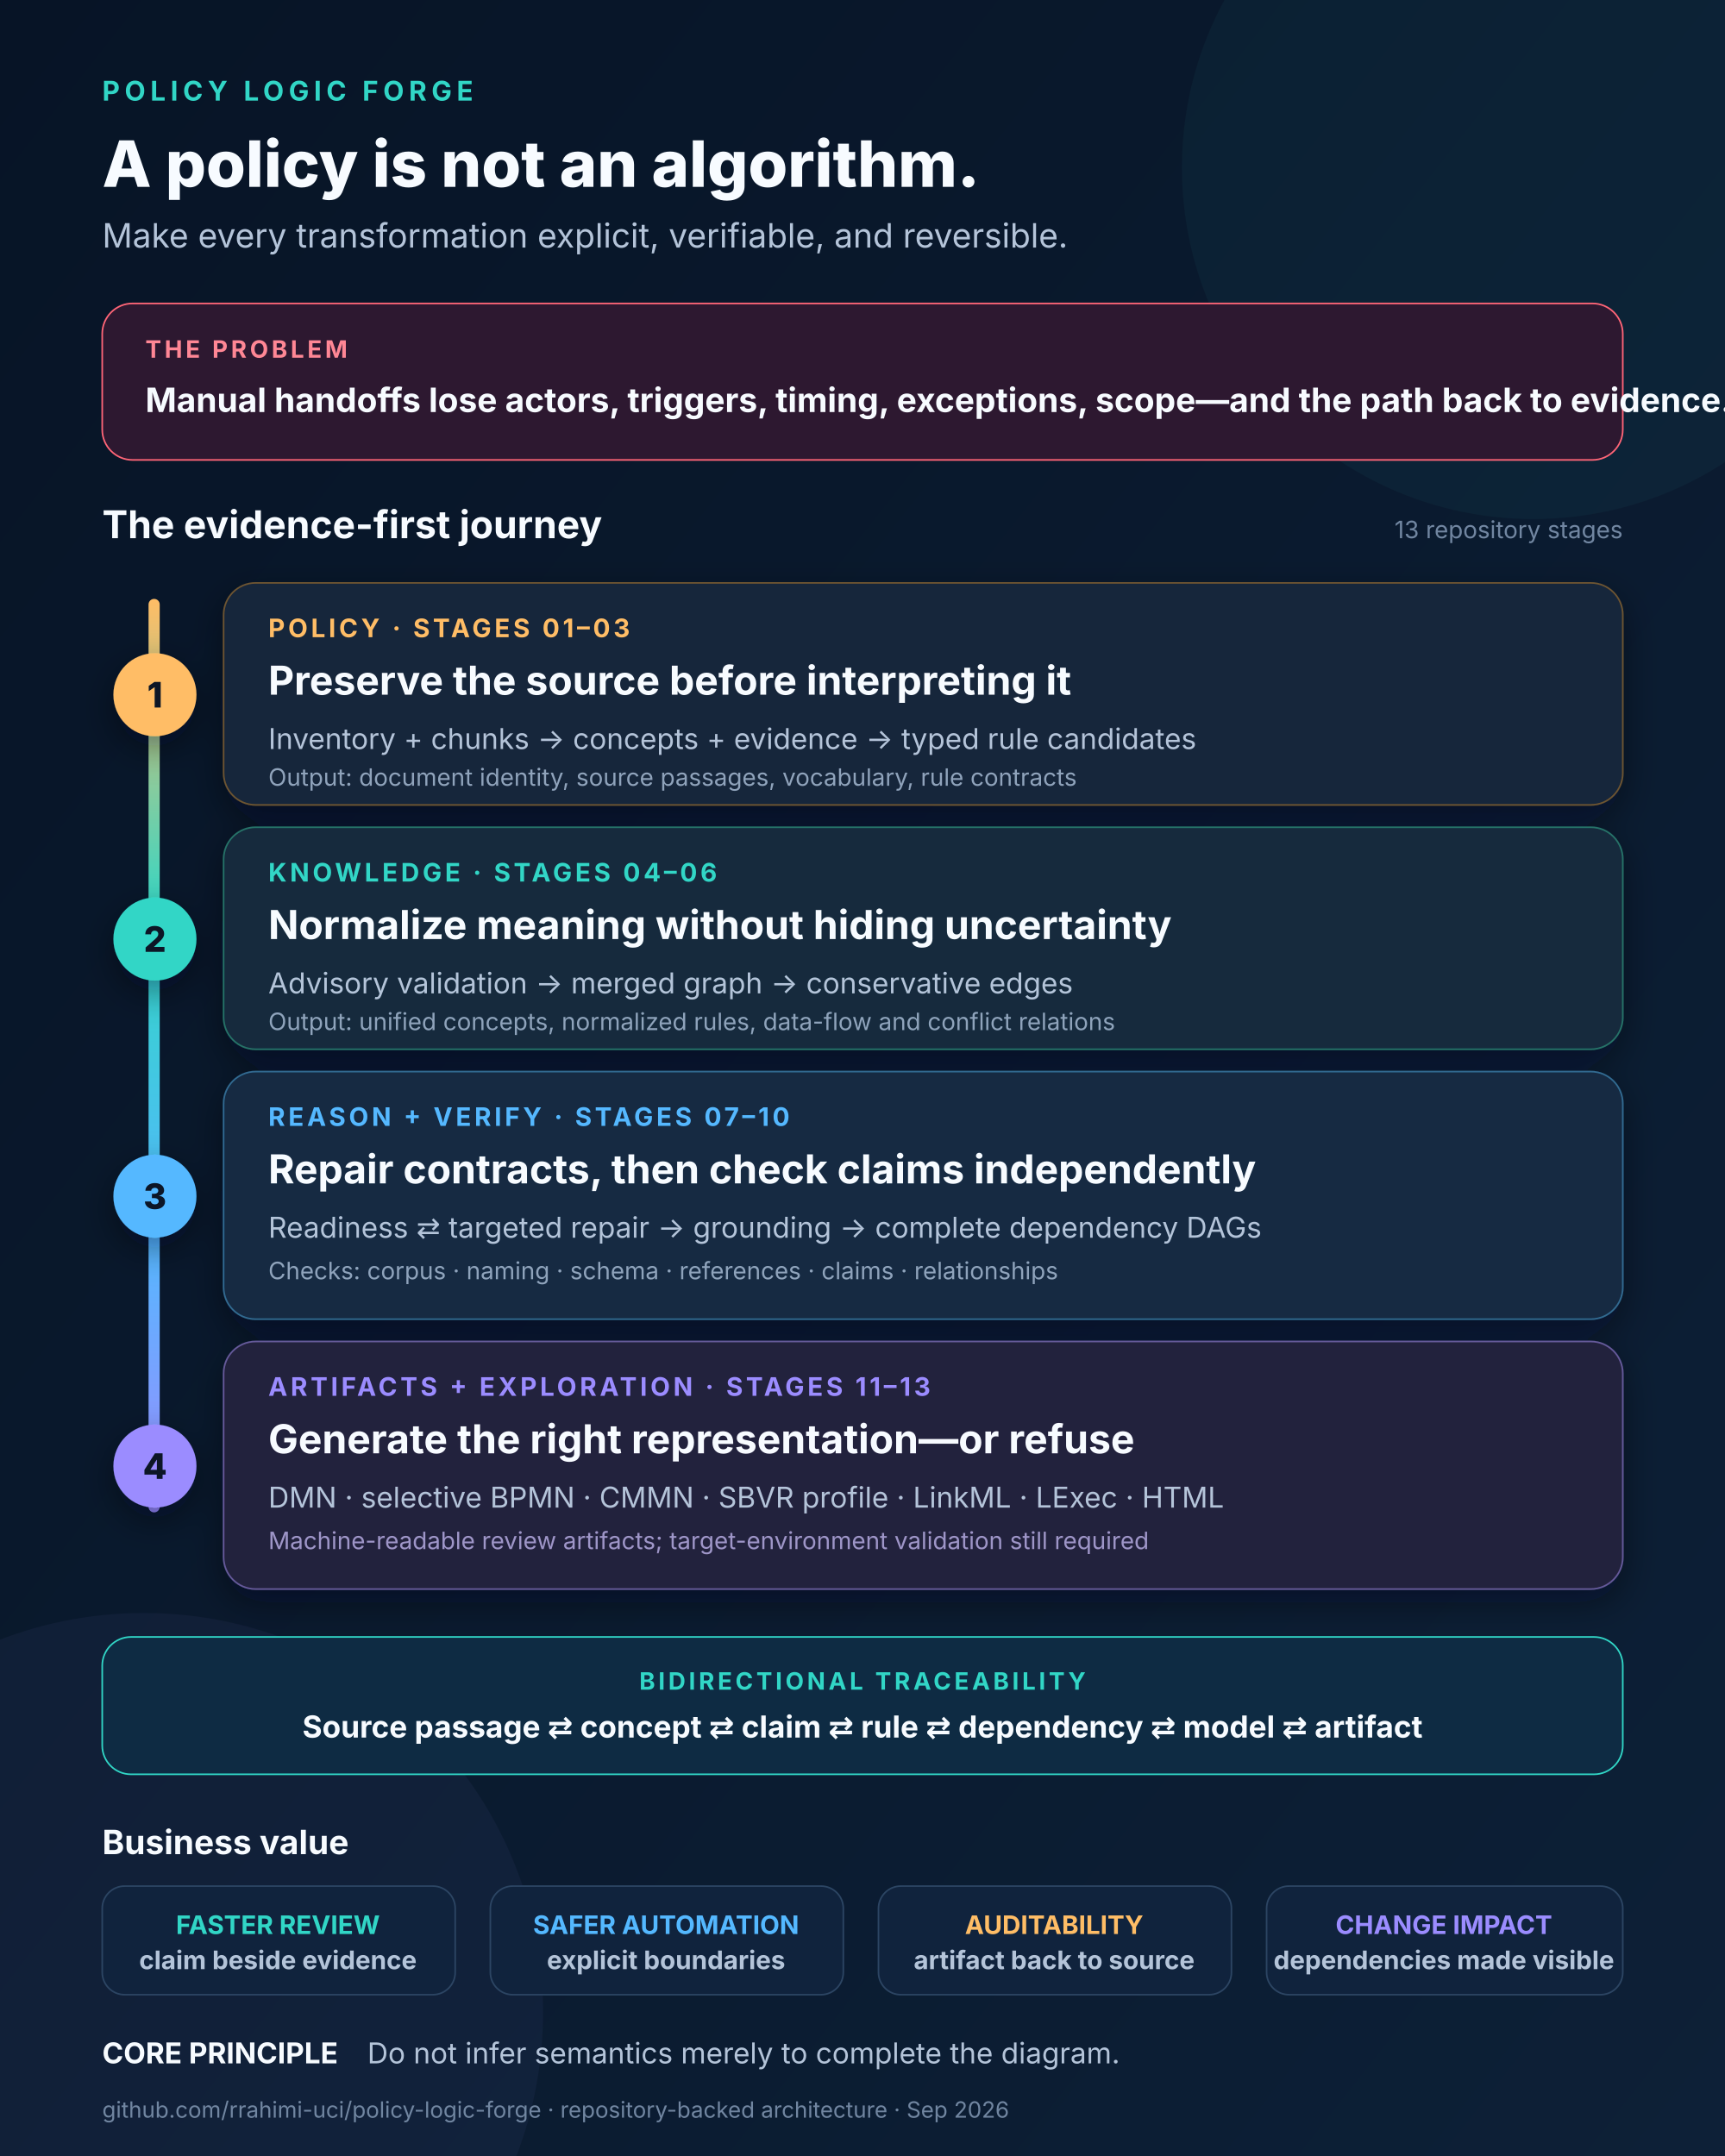
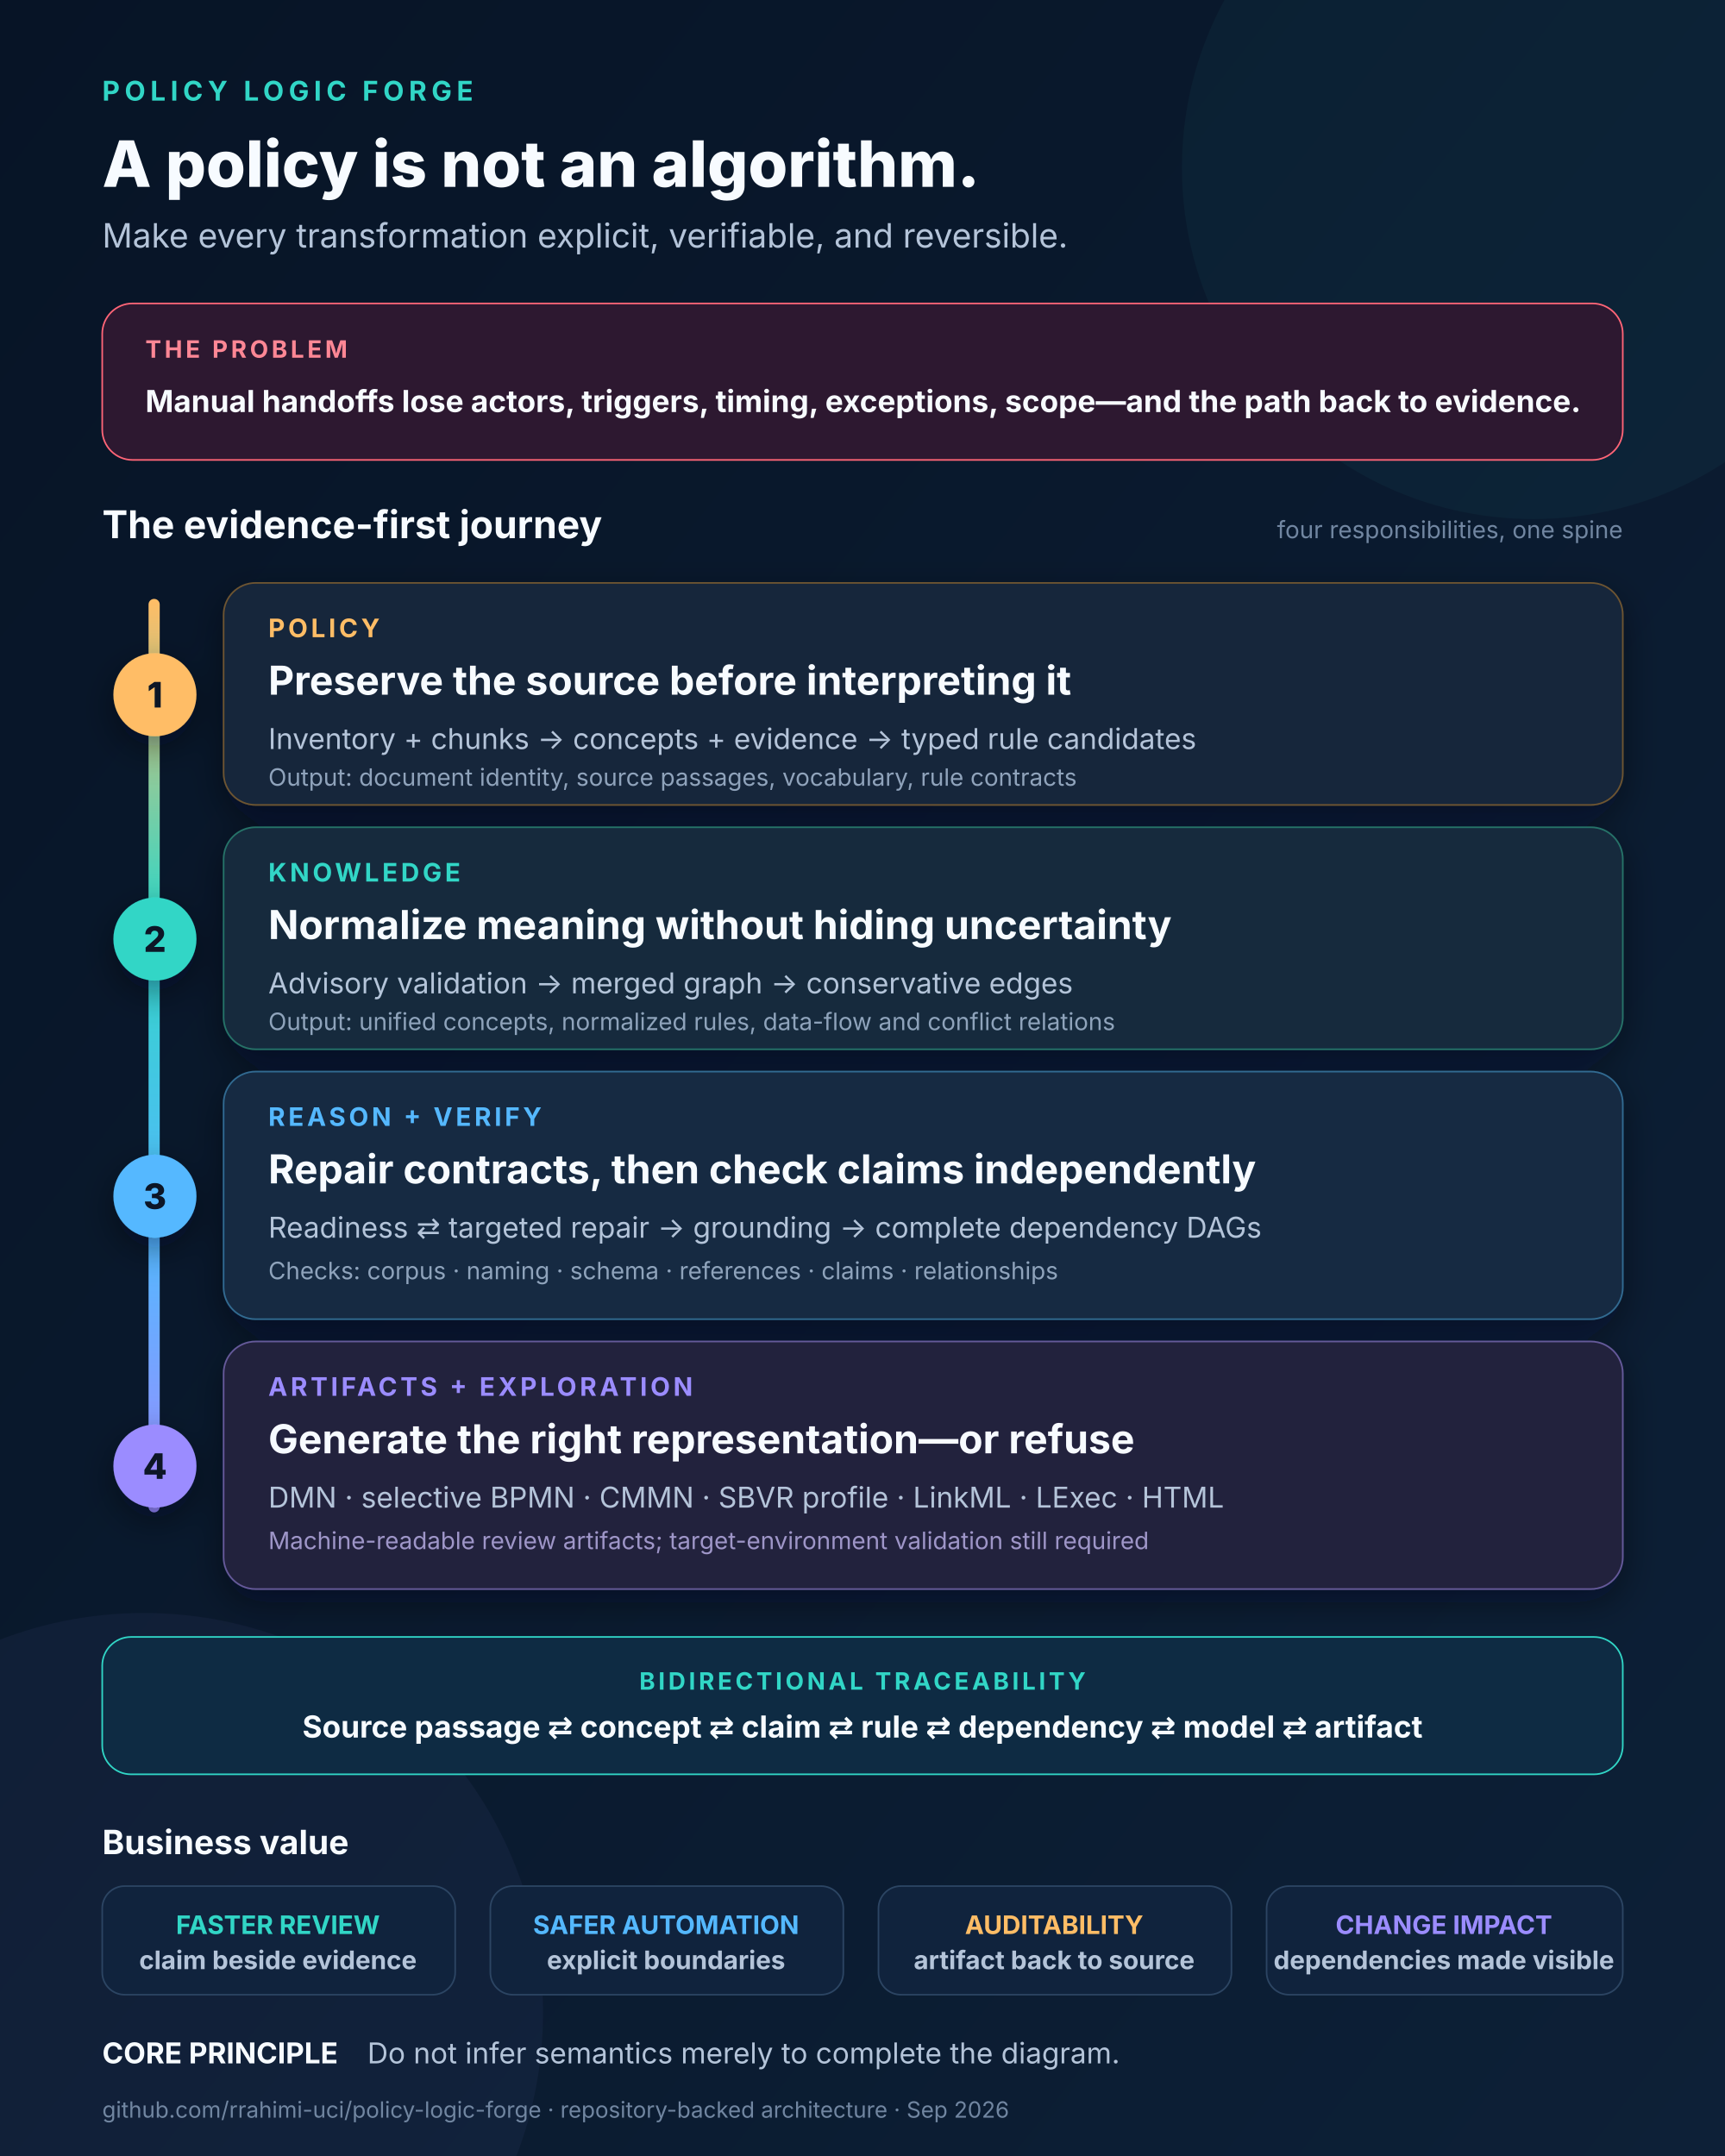
<svg xmlns="http://www.w3.org/2000/svg" width="1080" height="1350" viewBox="0 0 1080 1350" role="img" aria-labelledby="title desc">
  <defs>
    <linearGradient id="bg6" x1="0" y1="0" x2="1" y2="1">
      <stop stop-color="#071426" />
      <stop offset="1" stop-color="#0d2037" />
    </linearGradient>
    <linearGradient id="line6" x1="0" y1="0" x2="0" y2="1">
      <stop stop-color="#ffbd66" />
      <stop offset=".35" stop-color="#31d6c6" />
      <stop offset=".7" stop-color="#54b8ff" />
      <stop offset="1" stop-color="#9b8cff" />
    </linearGradient>
    <filter id="s6" x="-20%" y="-20%" width="140%" height="140%">
      <feDropShadow dx="0" dy="8" stdDeviation="11" flood-color="#020914" flood-opacity=".42" />
    </filter>
  </defs>
  <rect width="1080" height="1350" fill="url(#bg6)" />
  <circle cx="960" cy="105" r="220" fill="#31d6c6" opacity=".045" />
  <circle cx="90" cy="1260" r="250" fill="#9b8cff" opacity=".05" />
  <text x="64" y="63" fill="#31d6c6" font-family="Inter,Arial,sans-serif" font-size="17" font-weight="750" letter-spacing="3">POLICY LOGIC FORGE</text>
  <text x="64" y="117" fill="#f7fbff" font-family="Inter,Arial,sans-serif" font-size="40" font-weight="780">A policy is not an algorithm.</text>
  <text x="64" y="155" fill="#b4c4d9" font-family="Inter,Arial,sans-serif" font-size="21">Make every transformation explicit, verifiable, and reversible.</text>
  <rect x="64" y="190" width="952" height="98" rx="19" fill="#2d1830" stroke="#ff6577" />
  <text x="91" y="224" fill="#ff8795" font-family="Inter,Arial,sans-serif" font-size="15" font-weight="750" letter-spacing="2">THE PROBLEM</text>
-   <text x="91" y="258" fill="#f7fbff" font-family="Inter,Arial,sans-serif" font-size="21" font-weight="650">Manual handoffs lose actors, triggers, timing, exceptions, scope—and the path back to evidence.</text>
+   <text x="91" y="258" fill="#f7fbff" font-family="Inter,Arial,sans-serif" font-size="19" font-weight="650">Manual handoffs lose actors, triggers, timing, exceptions, scope—and the path back to evidence.</text>
  <text x="64" y="337" fill="#f7fbff" font-family="Inter,Arial,sans-serif" font-size="24" font-weight="750">The evidence-first journey</text>
-   <text x="1016" y="337" text-anchor="end" fill="#7186a1" font-family="Inter,Arial,sans-serif" font-size="15">13 repository stages</text>
+   <text x="1016" y="337" text-anchor="end" fill="#7186a1" font-family="Inter,Arial,sans-serif" font-size="15">four responsibilities, one spine</text>
  <rect x="93" y="375" width="7" height="572" rx="3.5" fill="url(#line6)" />
  <g filter="url(#s6)" font-family="Inter,Arial,sans-serif">
    <g transform="translate(64 365)">
      <circle cx="33" cy="70" r="26" fill="#ffbd66" />
      <text x="33" y="78" text-anchor="middle" fill="#071426" font-size="22" font-weight="800">1</text>
      <rect x="76" width="876" height="139" rx="20" fill="#17253a" stroke="#6d5430" />
-       <text x="104" y="34" fill="#ffbd66" font-size="16" font-weight="750" letter-spacing="2">POLICY · STAGES 01–03</text>
+       <text x="104" y="34" fill="#ffbd66" font-size="16" font-weight="750" letter-spacing="2">POLICY</text>
      <text x="104" y="70" fill="#f7fbff" font-size="25" font-weight="750">Preserve the source before interpreting it</text>
      <text x="104" y="104" fill="#b4c4d9" font-size="18">Inventory + chunks  →  concepts + evidence  →  typed rule candidates</text>
      <text x="104" y="127" fill="#8fa3bb" font-size="15">Output: document identity, source passages, vocabulary, rule contracts</text>
    </g>
    <g transform="translate(64 518)">
      <circle cx="33" cy="70" r="26" fill="#31d6c6" />
      <text x="33" y="78" text-anchor="middle" fill="#071426" font-size="22" font-weight="800">2</text>
      <rect x="76" width="876" height="139" rx="20" fill="#142b3d" stroke="#277268" />
-       <text x="104" y="34" fill="#31d6c6" font-size="16" font-weight="750" letter-spacing="2">KNOWLEDGE · STAGES 04–06</text>
+       <text x="104" y="34" fill="#31d6c6" font-size="16" font-weight="750" letter-spacing="2">KNOWLEDGE</text>
      <text x="104" y="70" fill="#f7fbff" font-size="25" font-weight="750">Normalize meaning without hiding uncertainty</text>
      <text x="104" y="104" fill="#b4c4d9" font-size="18">Advisory validation  →  merged graph  →  conservative edges</text>
      <text x="104" y="127" fill="#8fa3bb" font-size="15">Output: unified concepts, normalized rules, data-flow and conflict relations</text>
    </g>
    <g transform="translate(64 671)">
      <circle cx="33" cy="78" r="26" fill="#54b8ff" />
      <text x="33" y="86" text-anchor="middle" fill="#071426" font-size="22" font-weight="800">3</text>
      <rect x="76" width="876" height="155" rx="20" fill="#142a43" stroke="#326b91" />
-       <text x="104" y="34" fill="#54b8ff" font-size="16" font-weight="750" letter-spacing="2">REASON + VERIFY · STAGES 07–10</text>
+       <text x="104" y="34" fill="#54b8ff" font-size="16" font-weight="750" letter-spacing="2">REASON + VERIFY</text>
      <text x="104" y="70" fill="#f7fbff" font-size="25" font-weight="750">Repair contracts, then check claims independently</text>
      <text x="104" y="104" fill="#b4c4d9" font-size="18">Readiness ⇄ targeted repair  →  grounding  →  complete dependency DAGs</text>
      <text x="104" y="130" fill="#8fa3bb" font-size="15">Checks: corpus · naming · schema · references · claims · relationships</text>
    </g>
    <g transform="translate(64 840)">
      <circle cx="33" cy="78" r="26" fill="#9b8cff" />
      <text x="33" y="86" text-anchor="middle" fill="#071426" font-size="22" font-weight="800">4</text>
      <rect x="76" width="876" height="155" rx="20" fill="#24213e" stroke="#655a9a" />
-       <text x="104" y="34" fill="#9b8cff" font-size="16" font-weight="750" letter-spacing="2">ARTIFACTS + EXPLORATION · STAGES 11–13</text>
+       <text x="104" y="34" fill="#9b8cff" font-size="16" font-weight="750" letter-spacing="2">ARTIFACTS + EXPLORATION</text>
      <text x="104" y="70" fill="#f7fbff" font-size="25" font-weight="750">Generate the right representation—or refuse</text>
      <text x="104" y="104" fill="#b4c4d9" font-size="18">DMN · selective BPMN · CMMN · SBVR profile · LinkML · LExec · HTML</text>
      <text x="104" y="130" fill="#9e96c8" font-size="15">Machine-readable review artifacts; target-environment validation still required</text>
    </g>
  </g>
  <rect x="64" y="1025" width="952" height="86" rx="18" fill="#0e2b43" stroke="#31d6c6" />
  <text x="540" y="1058" text-anchor="middle" fill="#31d6c6" font-family="Inter,Arial,sans-serif" font-size="15" font-weight="750" letter-spacing="2">BIDIRECTIONAL TRACEABILITY</text>
  <text x="540" y="1088" text-anchor="middle" fill="#f7fbff" font-family="Inter,Arial,sans-serif" font-size="19" font-weight="700">Source passage ⇄ concept ⇄ claim ⇄ rule ⇄ dependency ⇄ model ⇄ artifact</text>
  <text x="64" y="1161" fill="#f7fbff" font-family="Inter,Arial,sans-serif" font-size="21" font-weight="750">Business value</text>
  <g font-family="Inter,Arial,sans-serif" font-size="16" font-weight="650">
    <g transform="translate(64 1181)">
      <rect width="221" height="68" rx="14" fill="#10233d" stroke="#2c4563" />
      <text x="110" y="30" text-anchor="middle" fill="#31d6c6">FASTER REVIEW</text>
      <text x="110" y="52" text-anchor="middle" fill="#b4c4d9">claim beside evidence</text>
    </g>
    <g transform="translate(307 1181)">
      <rect width="221" height="68" rx="14" fill="#10233d" stroke="#2c4563" />
      <text x="110" y="30" text-anchor="middle" fill="#54b8ff">SAFER AUTOMATION</text>
      <text x="110" y="52" text-anchor="middle" fill="#b4c4d9">explicit boundaries</text>
    </g>
    <g transform="translate(550 1181)">
      <rect width="221" height="68" rx="14" fill="#10233d" stroke="#2c4563" />
      <text x="110" y="30" text-anchor="middle" fill="#ffbd66">AUDITABILITY</text>
      <text x="110" y="52" text-anchor="middle" fill="#b4c4d9">artifact back to source</text>
    </g>
    <g transform="translate(793 1181)">
      <rect width="223" height="68" rx="14" fill="#10233d" stroke="#2c4563" />
      <text x="111" y="30" text-anchor="middle" fill="#9b8cff">CHANGE IMPACT</text>
      <text x="111" y="52" text-anchor="middle" fill="#b4c4d9">dependencies made visible</text>
    </g>
  </g>
  <text x="64" y="1292" fill="#f7fbff" font-family="Inter,Arial,sans-serif" font-size="18" font-weight="700">CORE PRINCIPLE</text>
  <text x="230" y="1292" fill="#b4c4d9" font-family="Inter,Arial,sans-serif" font-size="18">Do not infer semantics merely to complete the diagram.</text>
  <text x="64" y="1326" fill="#7186a1" font-family="Inter,Arial,sans-serif" font-size="14">github.com/rrahimi-uci/policy-logic-forge · repository-backed architecture · Sep 2026</text>
</svg>
